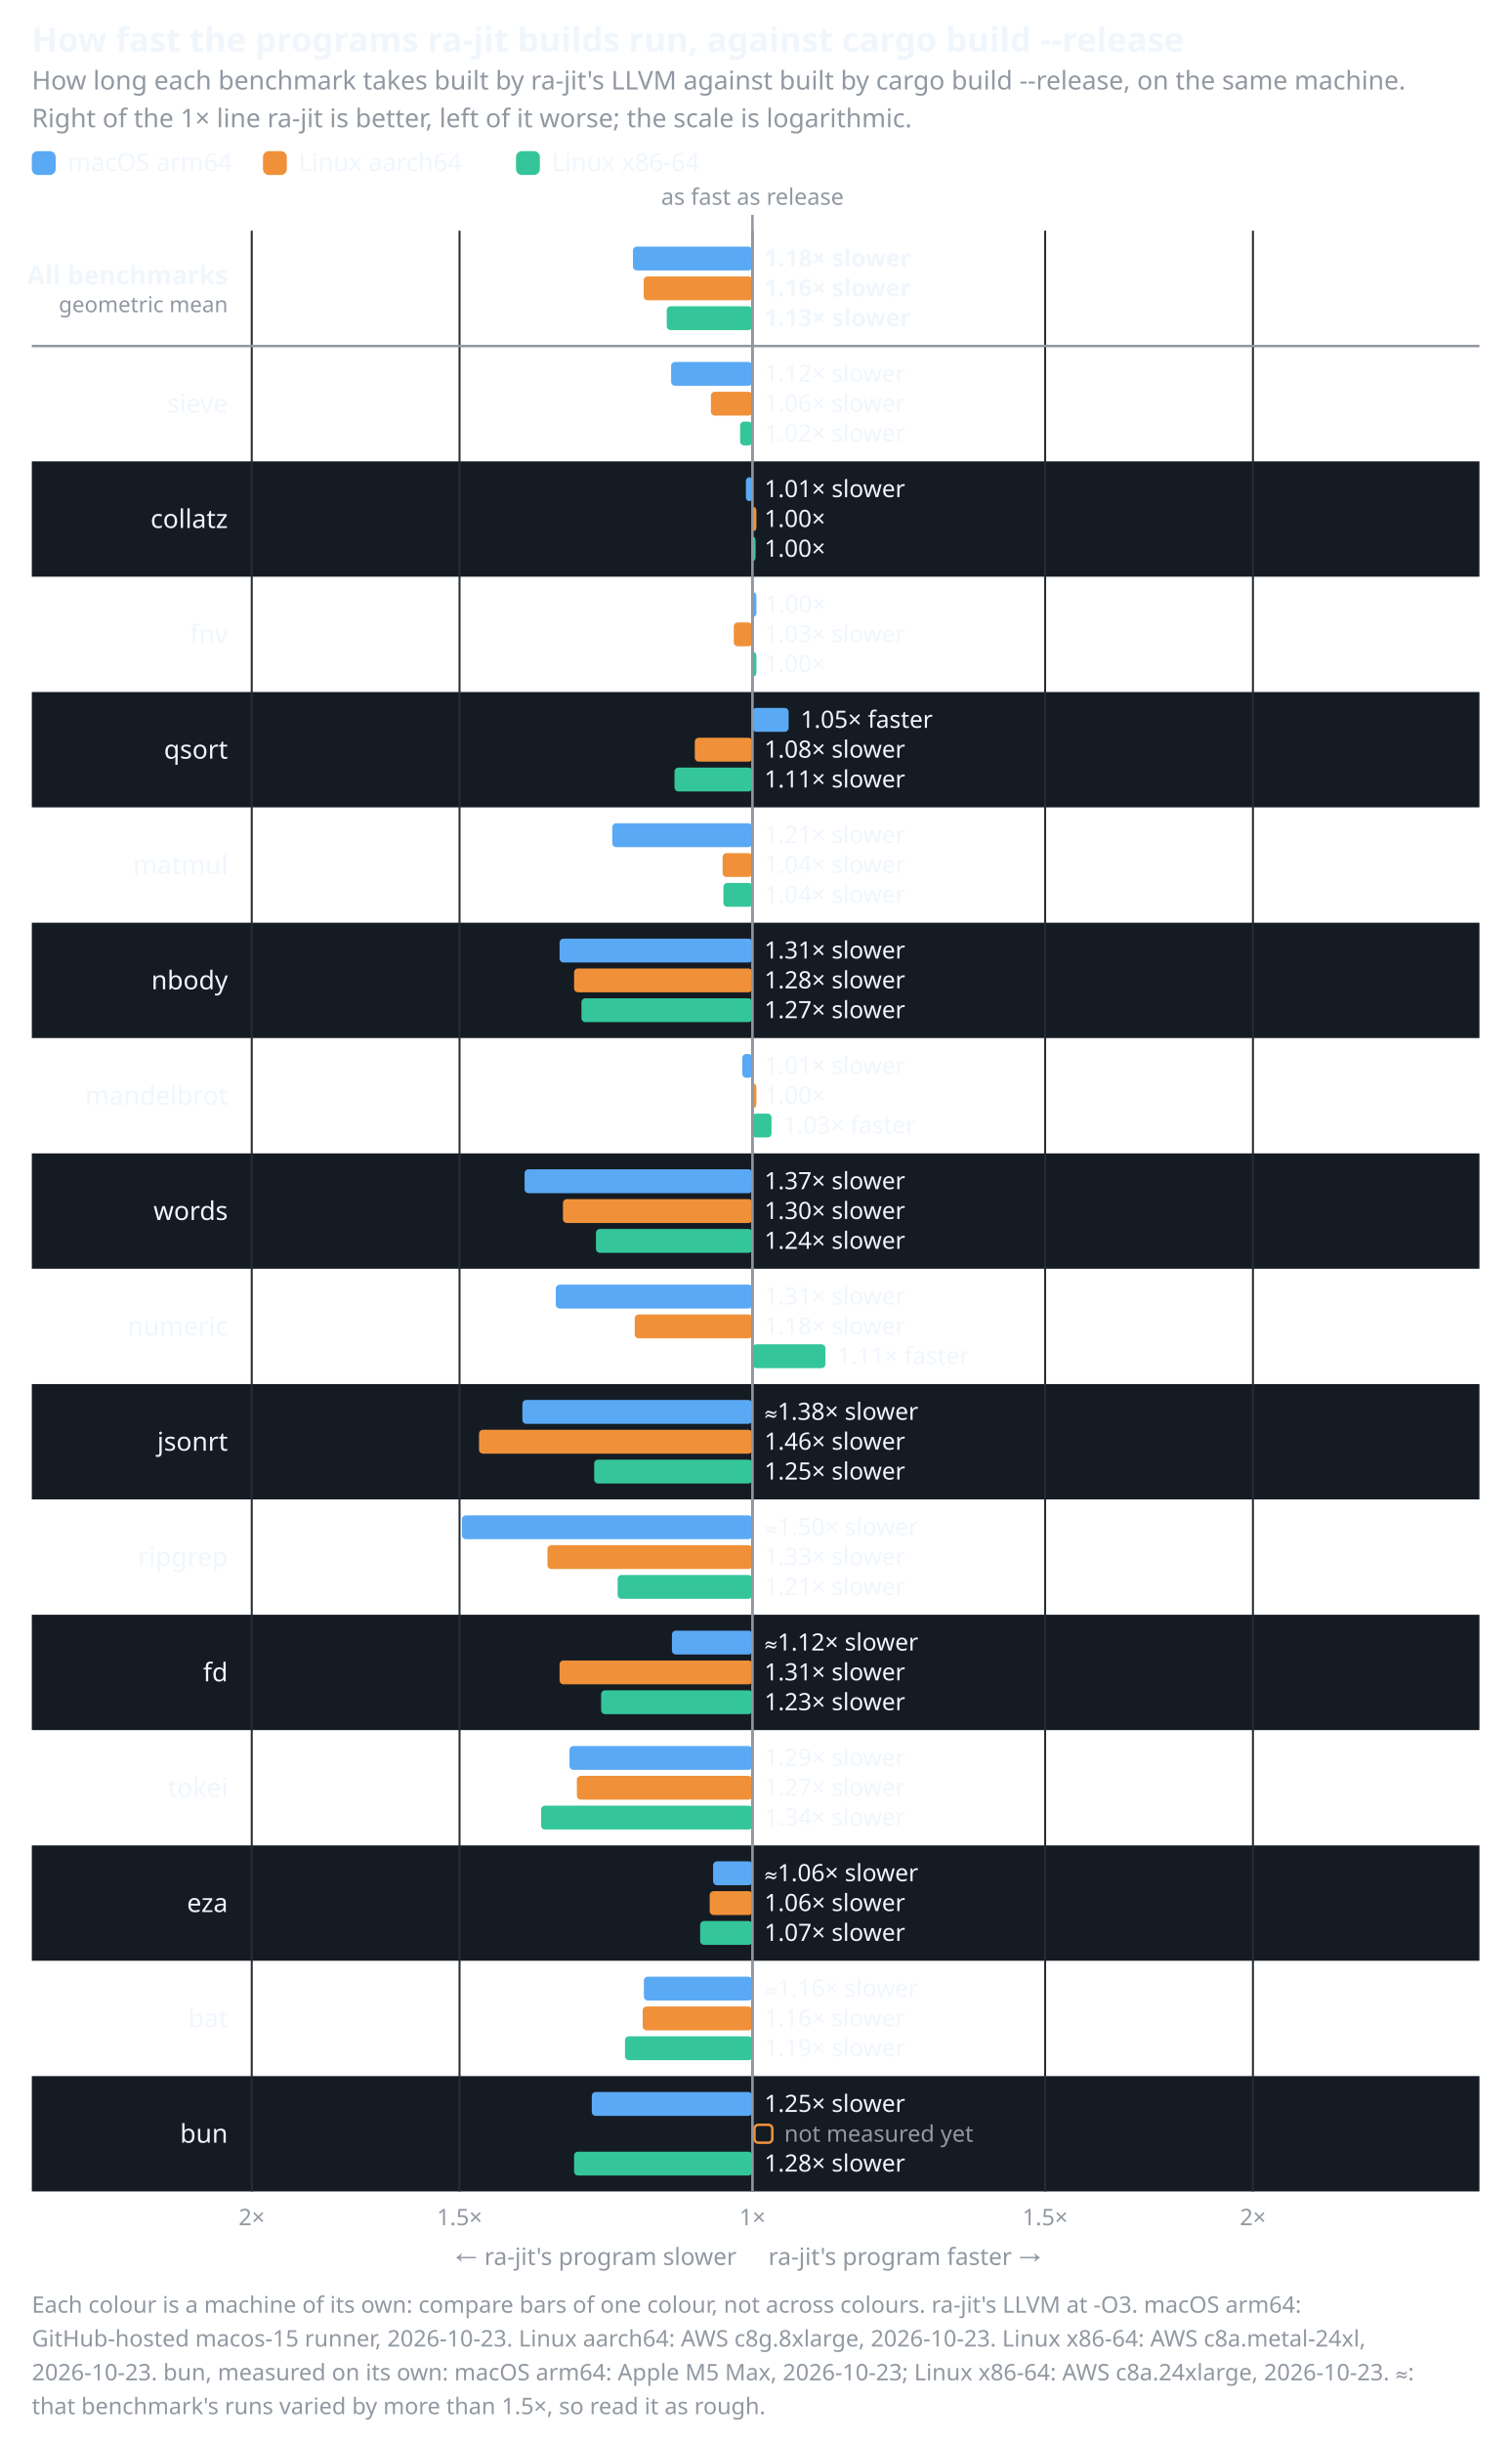
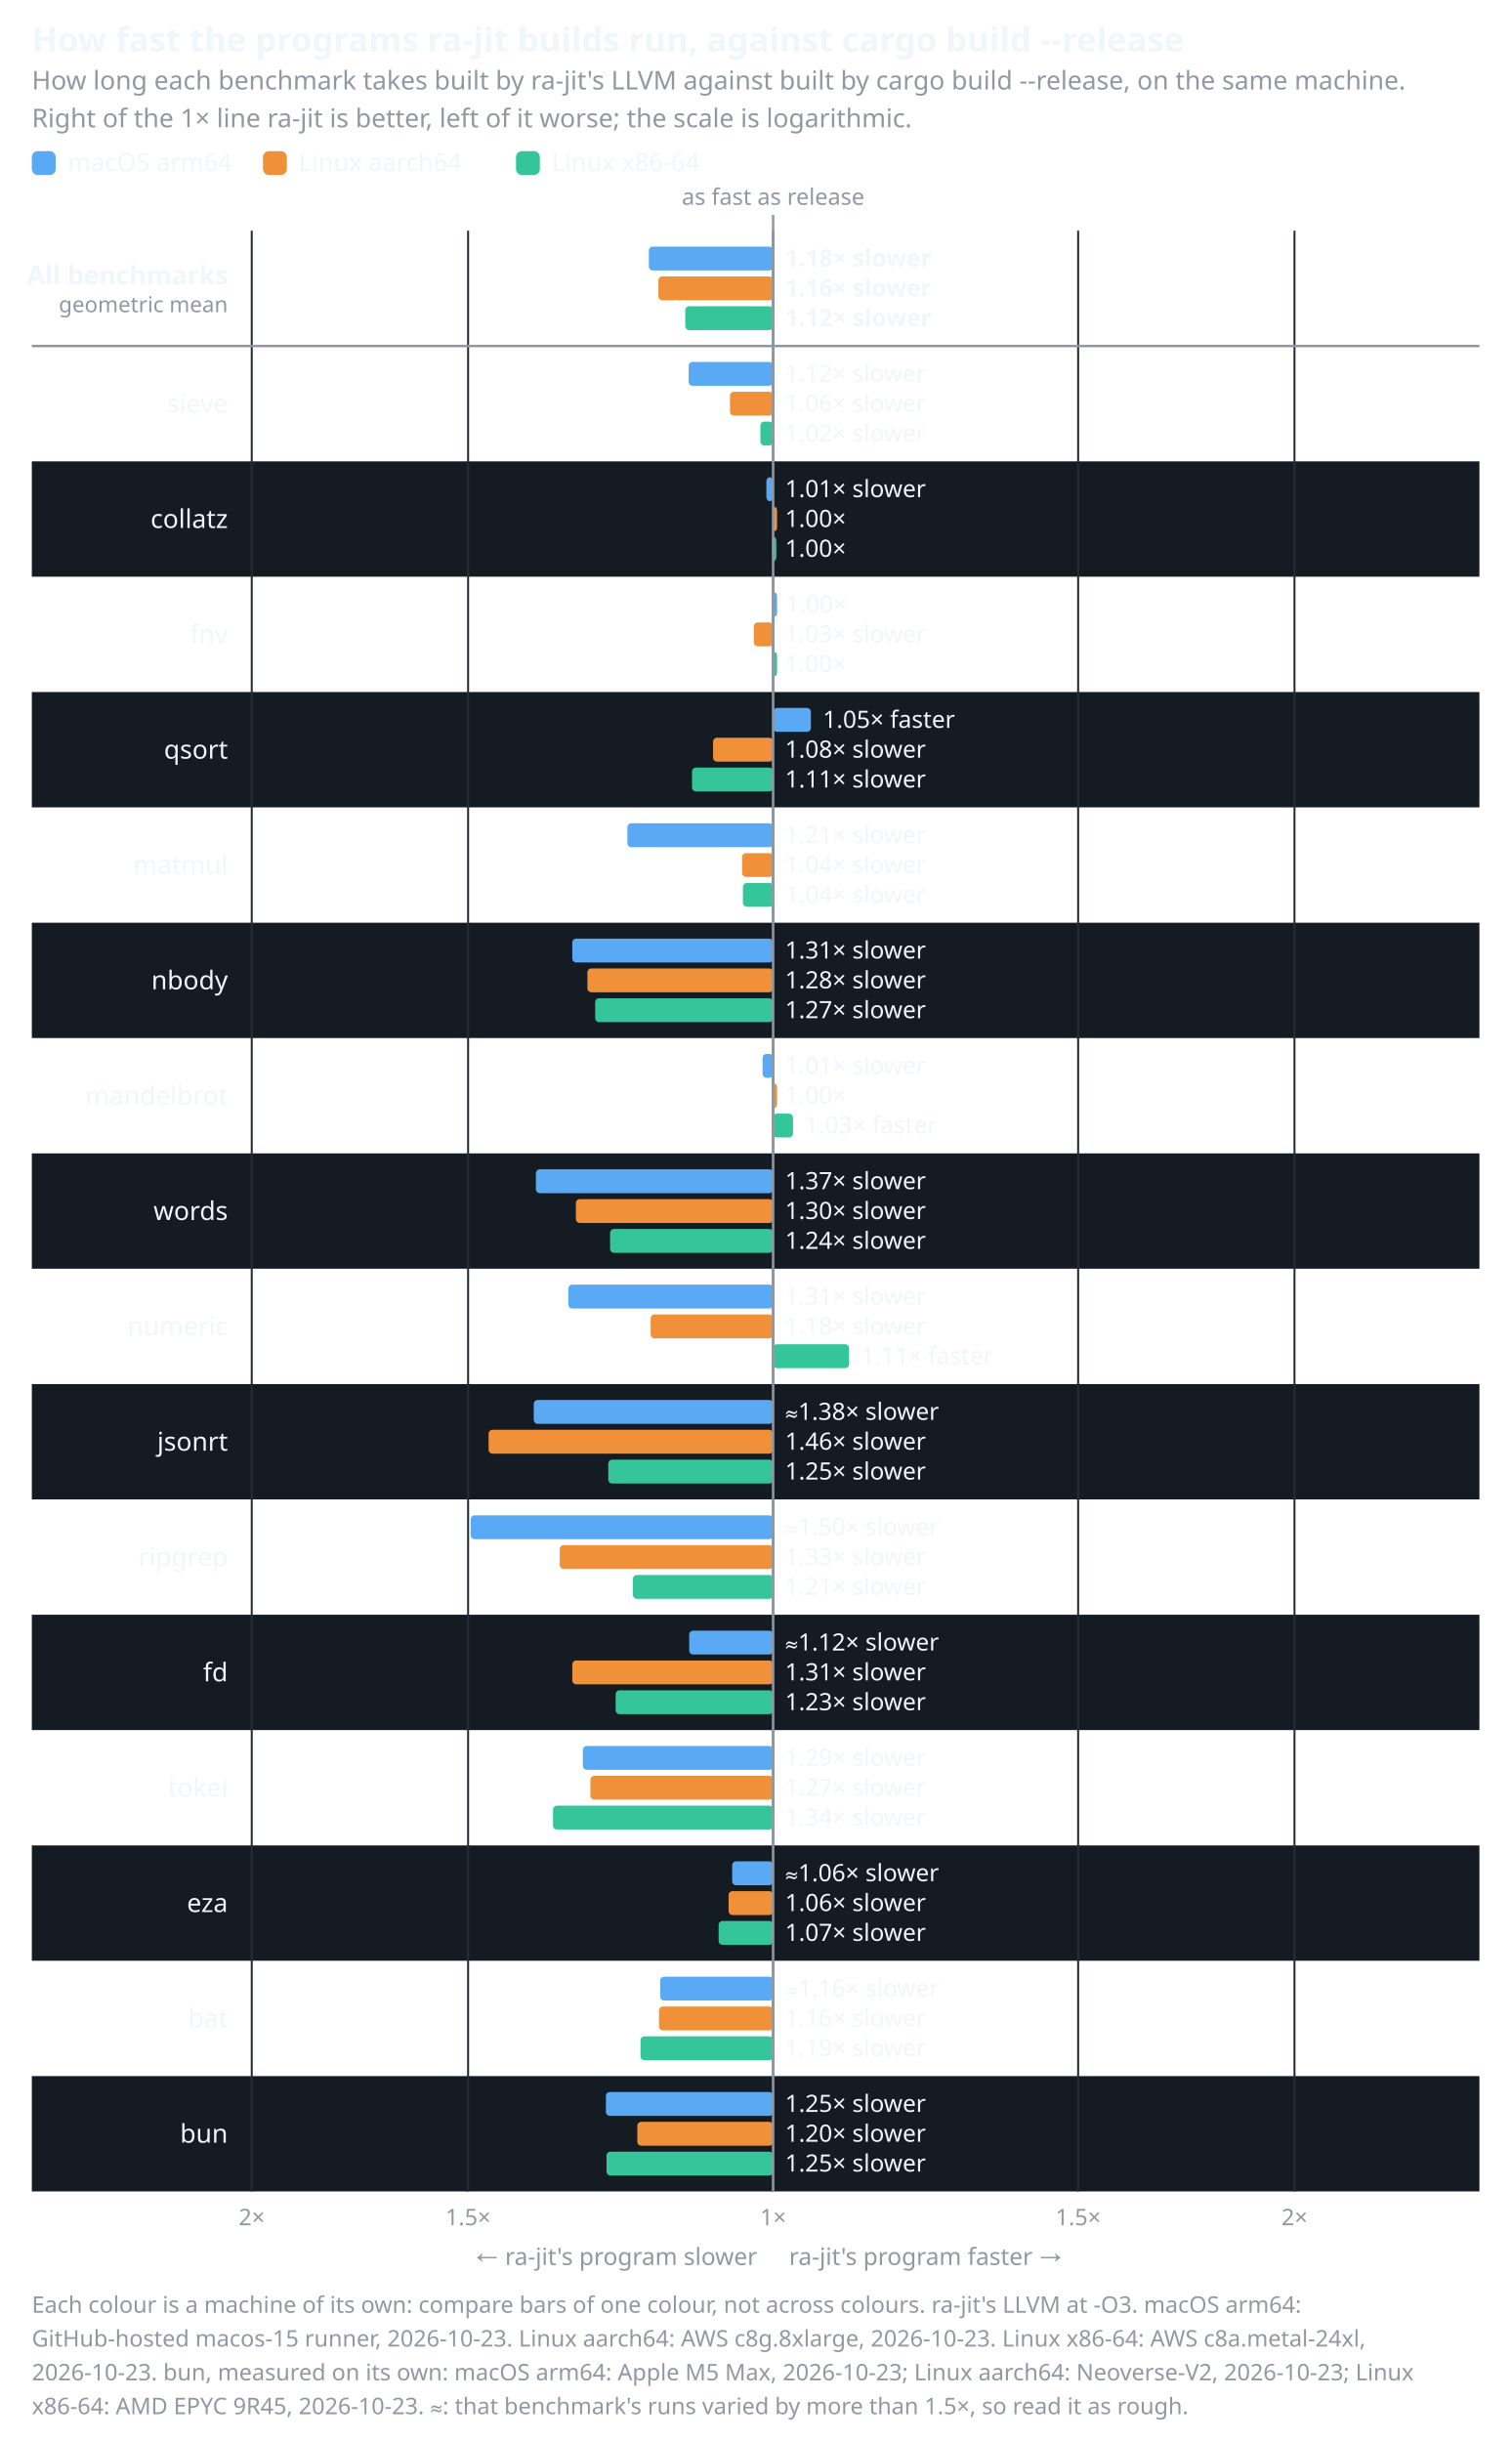
<svg xmlns="http://www.w3.org/2000/svg" width="760" height="1228" viewBox="0 0 760 1228" role="img" aria-label="How fast the programs ra-jit builds run, against cargo build --release">
  <style>text{font-family:-apple-system, BlinkMacSystemFont, 'Segoe UI', 'Noto Sans', Helvetica, Arial, sans-serif;fill:#f0f6fc}.d{fill:#9198a1}.b{font-weight:600}.v{font-variant-numeric:tabular-nums}.g{stroke:#262c36}.r{stroke:#9198a1;stroke-width:1.25}.z{fill:#151b23}.o{fill:none;stroke-width:1.25}.p0{fill:#5aa9f5}.w0{stroke:#5aa9f5}.p1{fill:#f0913a}.w1{stroke:#f0913a}.p2{fill:#34c69a}.w2{stroke:#34c69a}</style>
  <text x="16" y="26" font-size="17" class="b">How fast the programs ra-jit builds run, against cargo build --release</text>
  <text x="16" y="45" font-size="13" class="d">How long each benchmark takes built by ra-jit's LLVM against built by cargo build --release, on the same machine.</text>
  <text x="16" y="64" font-size="13" class="d">Right of the 1× line ra-jit is better, left of it worse; the scale is logarithmic.</text>
  <rect x="16" y="76" width="12" height="12" rx="3" class="p0" />
  <text x="34" y="86" font-size="12.5">macOS arm64</text>
  <rect x="132.25" y="76" width="12" height="12" rx="3" class="p1" />
  <text x="150.2" y="86" font-size="12.5">Linux aarch64</text>
  <rect x="259.5" y="76" width="12" height="12" rx="3" class="p2" />
  <text x="277.5" y="86" font-size="12.5">Linux x86-64</text>
  <rect x="16" y="1044" width="728" height="58" class="z" />
  <rect x="16" y="928" width="728" height="58" class="z" />
  <rect x="16" y="812" width="728" height="58" class="z" />
  <rect x="16" y="696" width="728" height="58" class="z" />
  <rect x="16" y="580" width="728" height="58" class="z" />
  <rect x="16" y="464" width="728" height="58" class="z" />
  <rect x="16" y="348" width="728" height="58" class="z" />
  <rect x="16" y="232" width="728" height="58" class="z" />
  <line x1="126.6" y1="116" x2="126.6" y2="1102" class="g" />
-   <line x1="231.1" y1="116" x2="231.1" y2="1102" class="g" />
-   <line x1="378.4" y1="116" x2="378.4" y2="1102" class="g" />
-   <line x1="525.6" y1="116" x2="525.6" y2="1102" class="g" />
-   <line x1="630.1" y1="116" x2="630.1" y2="1102" class="g" />
+   <line x1="235.4" y1="116" x2="235.4" y2="1102" class="g" />
+   <line x1="388.8" y1="116" x2="388.8" y2="1102" class="g" />
+   <line x1="542.2" y1="116" x2="542.2" y2="1102" class="g" />
+   <line x1="651" y1="116" x2="651" y2="1102" class="g" />
  <line x1="16" y1="174" x2="744" y2="174" class="r" />
-   <rect x="318.3" y="124" width="60" height="12" rx="2" class="p0" />
-   <rect x="323.7" y="139" width="54.7" height="12" rx="2" class="p1" />
-   <rect x="335.3" y="154" width="43" height="12" rx="2" class="p2" />
-   <rect x="337.5" y="182" width="40.8" height="12" rx="2" class="p0" />
-   <rect x="357.5" y="197" width="20.8" height="12" rx="2" class="p1" />
-   <rect x="372.2" y="212" width="6.1" height="12" rx="2" class="p2" />
-   <rect x="375.1" y="240" width="3.3" height="12" rx="2" class="p0" />
-   <rect x="378.4" y="255" width="2" height="12" rx="2" class="p1" />
-   <rect x="378" y="270" width="2" height="12" rx="2" class="p2" />
-   <rect x="378.4" y="298" width="2" height="12" rx="2" class="p0" />
-   <rect x="369" y="313" width="9.3" height="12" rx="2" class="p1" />
-   <rect x="378.4" y="328" width="2" height="12" rx="2" class="p2" />
-   <rect x="378.4" y="356" width="18.2" height="12" rx="2" class="p0" />
-   <rect x="349.4" y="371" width="29" height="12" rx="2" class="p1" />
-   <rect x="339.2" y="386" width="39.2" height="12" rx="2" class="p2" />
-   <rect x="307.9" y="414" width="70.4" height="12" rx="2" class="p0" />
-   <rect x="363.4" y="429" width="14.9" height="12" rx="2" class="p1" />
-   <rect x="363.8" y="444" width="14.6" height="12" rx="2" class="p2" />
-   <rect x="281.4" y="472" width="97" height="12" rx="2" class="p0" />
-   <rect x="288.7" y="487" width="89.6" height="12" rx="2" class="p1" />
-   <rect x="292.4" y="502" width="85.9" height="12" rx="2" class="p2" />
-   <rect x="373.3" y="530" width="5" height="12" rx="2" class="p0" />
-   <rect x="378.4" y="545" width="2" height="12" rx="2" class="p1" />
-   <rect x="378.4" y="560" width="9.6" height="12" rx="2" class="p2" />
-   <rect x="263.8" y="588" width="114.6" height="12" rx="2" class="p0" />
-   <rect x="283.1" y="603" width="95.3" height="12" rx="2" class="p1" />
-   <rect x="299.7" y="618" width="78.7" height="12" rx="2" class="p2" />
-   <rect x="279.5" y="646" width="98.9" height="12" rx="2" class="p0" />
-   <rect x="319.2" y="661" width="59.2" height="12" rx="2" class="p1" />
-   <rect x="378.4" y="676" width="36.7" height="12" rx="2" class="p2" />
-   <rect x="262.7" y="704" width="115.6" height="12" rx="2" class="p0" />
-   <rect x="240.9" y="719" width="137.4" height="12" rx="2" class="p1" />
-   <rect x="298.8" y="734" width="79.6" height="12" rx="2" class="p2" />
-   <rect x="232.3" y="762" width="146" height="12" rx="2" class="p0" />
-   <rect x="275.3" y="777" width="103" height="12" rx="2" class="p1" />
-   <rect x="310.6" y="792" width="67.7" height="12" rx="2" class="p2" />
-   <rect x="337.9" y="820" width="40.5" height="12" rx="2" class="p0" />
-   <rect x="281.4" y="835" width="97" height="12" rx="2" class="p1" />
-   <rect x="302.3" y="850" width="76.1" height="12" rx="2" class="p2" />
-   <rect x="286.4" y="878" width="91.9" height="12" rx="2" class="p0" />
-   <rect x="290.1" y="893" width="88.2" height="12" rx="2" class="p1" />
-   <rect x="272.1" y="908" width="106.3" height="12" rx="2" class="p2" />
-   <rect x="358.6" y="936" width="19.8" height="12" rx="2" class="p0" />
-   <rect x="356.9" y="951" width="21.5" height="12" rx="2" class="p1" />
-   <rect x="352.1" y="966" width="26.3" height="12" rx="2" class="p2" />
-   <rect x="323.8" y="994" width="54.5" height="12" rx="2" class="p0" />
-   <rect x="323.2" y="1009" width="55.1" height="12" rx="2" class="p1" />
-   <rect x="314.3" y="1024" width="64.1" height="12" rx="2" class="p2" />
-   <rect x="297.6" y="1052" width="80.7" height="12" rx="2" class="p0" />
-   <rect x="379.4" y="1068.5" width="9" height="9" rx="2" class="o w1" />
-   <rect x="288.7" y="1082" width="89.6" height="12" rx="2" class="p2" />
-   <line x1="378.4" y1="108" x2="378.4" y2="1102" class="r" />
+   <rect x="326.3" y="124" width="62.5" height="12" rx="2" class="p0" />
+   <rect x="331.1" y="139" width="57.7" height="12" rx="2" class="p1" />
+   <rect x="344.6" y="154" width="44.2" height="12" rx="2" class="p2" />
+   <rect x="346.3" y="182" width="42.5" height="12" rx="2" class="p0" />
+   <rect x="367.1" y="197" width="21.7" height="12" rx="2" class="p1" />
+   <rect x="382.4" y="212" width="6.4" height="12" rx="2" class="p2" />
+   <rect x="385.4" y="240" width="3.4" height="12" rx="2" class="p0" />
+   <rect x="388.8" y="255" width="2" height="12" rx="2" class="p1" />
+   <rect x="388.4" y="270" width="2" height="12" rx="2" class="p2" />
+   <rect x="388.8" y="298" width="2" height="12" rx="2" class="p0" />
+   <rect x="379.1" y="313" width="9.7" height="12" rx="2" class="p1" />
+   <rect x="388.8" y="328" width="2" height="12" rx="2" class="p2" />
+   <rect x="388.8" y="356" width="19" height="12" rx="2" class="p0" />
+   <rect x="358.6" y="371" width="30.2" height="12" rx="2" class="p1" />
+   <rect x="348" y="386" width="40.8" height="12" rx="2" class="p2" />
+   <rect x="315.5" y="414" width="73.3" height="12" rx="2" class="p0" />
+   <rect x="373.2" y="429" width="15.6" height="12" rx="2" class="p1" />
+   <rect x="373.6" y="444" width="15.2" height="12" rx="2" class="p2" />
+   <rect x="287.8" y="472" width="101" height="12" rx="2" class="p0" />
+   <rect x="295.4" y="487" width="93.4" height="12" rx="2" class="p1" />
+   <rect x="299.3" y="502" width="89.5" height="12" rx="2" class="p2" />
+   <rect x="383.5" y="530" width="5.3" height="12" rx="2" class="p0" />
+   <rect x="388.8" y="545" width="2" height="12" rx="2" class="p1" />
+   <rect x="388.8" y="560" width="10" height="12" rx="2" class="p2" />
+   <rect x="269.5" y="588" width="119.3" height="12" rx="2" class="p0" />
+   <rect x="289.6" y="603" width="99.2" height="12" rx="2" class="p1" />
+   <rect x="306.8" y="618" width="82" height="12" rx="2" class="p2" />
+   <rect x="285.8" y="646" width="103" height="12" rx="2" class="p0" />
+   <rect x="327.2" y="661" width="61.6" height="12" rx="2" class="p1" />
+   <rect x="388.8" y="676" width="38.2" height="12" rx="2" class="p2" />
+   <rect x="268.4" y="704" width="120.4" height="12" rx="2" class="p0" />
+   <rect x="245.7" y="719" width="143.1" height="12" rx="2" class="p1" />
+   <rect x="305.9" y="734" width="82.9" height="12" rx="2" class="p2" />
+   <rect x="236.7" y="762" width="152.1" height="12" rx="2" class="p0" />
+   <rect x="281.5" y="777" width="107.3" height="12" rx="2" class="p1" />
+   <rect x="318.3" y="792" width="70.5" height="12" rx="2" class="p2" />
+   <rect x="346.6" y="820" width="42.2" height="12" rx="2" class="p0" />
+   <rect x="287.8" y="835" width="101" height="12" rx="2" class="p1" />
+   <rect x="309.6" y="850" width="79.2" height="12" rx="2" class="p2" />
+   <rect x="293.1" y="878" width="95.7" height="12" rx="2" class="p0" />
+   <rect x="296.9" y="893" width="91.9" height="12" rx="2" class="p1" />
+   <rect x="278.1" y="908" width="110.7" height="12" rx="2" class="p2" />
+   <rect x="368.2" y="936" width="20.6" height="12" rx="2" class="p0" />
+   <rect x="366.4" y="951" width="22.4" height="12" rx="2" class="p1" />
+   <rect x="361.4" y="966" width="27.4" height="12" rx="2" class="p2" />
+   <rect x="332" y="994" width="56.8" height="12" rx="2" class="p0" />
+   <rect x="331.4" y="1009" width="57.4" height="12" rx="2" class="p1" />
+   <rect x="322.1" y="1024" width="66.7" height="12" rx="2" class="p2" />
+   <rect x="304.7" y="1052" width="84.1" height="12" rx="2" class="p0" />
+   <rect x="320.5" y="1067" width="68.3" height="12" rx="2" class="p1" />
+   <rect x="305" y="1082" width="83.8" height="12" rx="2" class="p2" />
+   <line x1="388.8" y1="108" x2="388.8" y2="1102" class="r" />
  <text x="126.6" y="1119" font-size="11.5" text-anchor="middle" class="d v">2×</text>
-   <text x="231.1" y="1119" font-size="11.5" text-anchor="middle" class="d v">1.5×</text>
-   <text x="378.4" y="1119" font-size="11.5" text-anchor="middle" class="d v">1×</text>
-   <text x="525.6" y="1119" font-size="11.5" text-anchor="middle" class="d v">1.5×</text>
-   <text x="630.1" y="1119" font-size="11.5" text-anchor="middle" class="d v">2×</text>
+   <text x="235.4" y="1119" font-size="11.5" text-anchor="middle" class="d v">1.5×</text>
+   <text x="388.8" y="1119" font-size="11.5" text-anchor="middle" class="d v">1×</text>
+   <text x="542.2" y="1119" font-size="11.5" text-anchor="middle" class="d v">1.5×</text>
+   <text x="651" y="1119" font-size="11.5" text-anchor="middle" class="d v">2×</text>
  <text x="114.6" y="143" font-size="13" text-anchor="end" class="b">All benchmarks</text>
  <text x="114.6" y="157" font-size="11" text-anchor="end" class="d">geometric mean</text>
-   <text x="384.4" y="134" font-size="12" class="v b">1.18× slower</text>
-   <text x="384.4" y="149" font-size="12" class="v b">1.16× slower</text>
-   <text x="384.4" y="164" font-size="12" class="v b">1.13× slower</text>
+   <text x="394.8" y="134" font-size="12" class="v b">1.18× slower</text>
+   <text x="394.8" y="149" font-size="12" class="v b">1.16× slower</text>
+   <text x="394.8" y="164" font-size="12" class="v b">1.12× slower</text>
  <text x="114.6" y="207.5" font-size="13" text-anchor="end">sieve</text>
-   <text x="384.4" y="192" font-size="12" class="v">1.12× slower</text>
-   <text x="384.4" y="207" font-size="12" class="v">1.06× slower</text>
-   <text x="384.4" y="222" font-size="12" class="v">1.02× slower</text>
+   <text x="394.8" y="192" font-size="12" class="v">1.12× slower</text>
+   <text x="394.8" y="207" font-size="12" class="v">1.06× slower</text>
+   <text x="394.8" y="222" font-size="12" class="v">1.02× slower</text>
  <text x="114.6" y="265.5" font-size="13" text-anchor="end">collatz</text>
-   <text x="384.4" y="250" font-size="12" class="v">1.01× slower</text>
-   <text x="384.4" y="265" font-size="12" class="v">1.00×</text>
-   <text x="384.4" y="280" font-size="12" class="v">1.00×</text>
+   <text x="394.8" y="250" font-size="12" class="v">1.01× slower</text>
+   <text x="394.8" y="265" font-size="12" class="v">1.00×</text>
+   <text x="394.8" y="280" font-size="12" class="v">1.00×</text>
  <text x="114.6" y="323.5" font-size="13" text-anchor="end">fnv</text>
-   <text x="384.7" y="308" font-size="12" class="v">1.00×</text>
-   <text x="384.4" y="323" font-size="12" class="v">1.03× slower</text>
-   <text x="384.4" y="338" font-size="12" class="v">1.00×</text>
+   <text x="395.2" y="308" font-size="12" class="v">1.00×</text>
+   <text x="394.8" y="323" font-size="12" class="v">1.03× slower</text>
+   <text x="394.8" y="338" font-size="12" class="v">1.00×</text>
  <text x="114.6" y="381.5" font-size="13" text-anchor="end">qsort</text>
-   <text x="402.6" y="366" font-size="12" class="v">1.05× faster</text>
-   <text x="384.4" y="381" font-size="12" class="v">1.08× slower</text>
-   <text x="384.4" y="396" font-size="12" class="v">1.11× slower</text>
+   <text x="413.8" y="366" font-size="12" class="v">1.05× faster</text>
+   <text x="394.8" y="381" font-size="12" class="v">1.08× slower</text>
+   <text x="394.8" y="396" font-size="12" class="v">1.11× slower</text>
  <text x="114.6" y="439.5" font-size="13" text-anchor="end">matmul</text>
-   <text x="384.4" y="424" font-size="12" class="v">1.21× slower</text>
-   <text x="384.4" y="439" font-size="12" class="v">1.04× slower</text>
-   <text x="384.4" y="454" font-size="12" class="v">1.04× slower</text>
+   <text x="394.8" y="424" font-size="12" class="v">1.21× slower</text>
+   <text x="394.8" y="439" font-size="12" class="v">1.04× slower</text>
+   <text x="394.8" y="454" font-size="12" class="v">1.04× slower</text>
  <text x="114.6" y="497.5" font-size="13" text-anchor="end">nbody</text>
-   <text x="384.4" y="482" font-size="12" class="v">1.31× slower</text>
-   <text x="384.4" y="497" font-size="12" class="v">1.28× slower</text>
-   <text x="384.4" y="512" font-size="12" class="v">1.27× slower</text>
+   <text x="394.8" y="482" font-size="12" class="v">1.31× slower</text>
+   <text x="394.8" y="497" font-size="12" class="v">1.28× slower</text>
+   <text x="394.8" y="512" font-size="12" class="v">1.27× slower</text>
  <text x="114.6" y="555.5" font-size="13" text-anchor="end">mandelbrot</text>
-   <text x="384.4" y="540" font-size="12" class="v">1.01× slower</text>
-   <text x="384.4" y="555" font-size="12" class="v">1.00×</text>
-   <text x="393.9" y="570" font-size="12" class="v">1.03× faster</text>
+   <text x="394.8" y="540" font-size="12" class="v">1.01× slower</text>
+   <text x="394.8" y="555" font-size="12" class="v">1.00×</text>
+   <text x="404.8" y="570" font-size="12" class="v">1.03× faster</text>
  <text x="114.6" y="613.5" font-size="13" text-anchor="end">words</text>
-   <text x="384.4" y="598" font-size="12" class="v">1.37× slower</text>
-   <text x="384.4" y="613" font-size="12" class="v">1.30× slower</text>
-   <text x="384.4" y="628" font-size="12" class="v">1.24× slower</text>
+   <text x="394.8" y="598" font-size="12" class="v">1.37× slower</text>
+   <text x="394.8" y="613" font-size="12" class="v">1.30× slower</text>
+   <text x="394.8" y="628" font-size="12" class="v">1.24× slower</text>
  <text x="114.6" y="671.5" font-size="13" text-anchor="end">numeric</text>
-   <text x="384.4" y="656" font-size="12" class="v">1.31× slower</text>
-   <text x="384.4" y="671" font-size="12" class="v">1.18× slower</text>
-   <text x="421" y="686" font-size="12" class="v">1.11× faster</text>
+   <text x="394.8" y="656" font-size="12" class="v">1.31× slower</text>
+   <text x="394.8" y="671" font-size="12" class="v">1.18× slower</text>
+   <text x="433" y="686" font-size="12" class="v">1.11× faster</text>
  <text x="114.6" y="729.5" font-size="13" text-anchor="end">jsonrt</text>
-   <text x="384.4" y="714" font-size="12" class="v">≈1.38× slower</text>
-   <text x="384.4" y="729" font-size="12" class="v">1.46× slower</text>
-   <text x="384.4" y="744" font-size="12" class="v">1.25× slower</text>
+   <text x="394.8" y="714" font-size="12" class="v">≈1.38× slower</text>
+   <text x="394.8" y="729" font-size="12" class="v">1.46× slower</text>
+   <text x="394.8" y="744" font-size="12" class="v">1.25× slower</text>
  <text x="114.6" y="787.5" font-size="13" text-anchor="end">ripgrep</text>
-   <text x="384.4" y="772" font-size="12" class="v">≈1.50× slower</text>
-   <text x="384.4" y="787" font-size="12" class="v">1.33× slower</text>
-   <text x="384.4" y="802" font-size="12" class="v">1.21× slower</text>
+   <text x="394.8" y="772" font-size="12" class="v">≈1.50× slower</text>
+   <text x="394.8" y="787" font-size="12" class="v">1.33× slower</text>
+   <text x="394.8" y="802" font-size="12" class="v">1.21× slower</text>
  <text x="114.6" y="845.5" font-size="13" text-anchor="end">fd</text>
-   <text x="384.4" y="830" font-size="12" class="v">≈1.12× slower</text>
-   <text x="384.4" y="845" font-size="12" class="v">1.31× slower</text>
-   <text x="384.4" y="860" font-size="12" class="v">1.23× slower</text>
+   <text x="394.8" y="830" font-size="12" class="v">≈1.12× slower</text>
+   <text x="394.8" y="845" font-size="12" class="v">1.31× slower</text>
+   <text x="394.8" y="860" font-size="12" class="v">1.23× slower</text>
  <text x="114.6" y="903.5" font-size="13" text-anchor="end">tokei</text>
-   <text x="384.4" y="888" font-size="12" class="v">1.29× slower</text>
-   <text x="384.4" y="903" font-size="12" class="v">1.27× slower</text>
-   <text x="384.4" y="918" font-size="12" class="v">1.34× slower</text>
+   <text x="394.8" y="888" font-size="12" class="v">1.29× slower</text>
+   <text x="394.8" y="903" font-size="12" class="v">1.27× slower</text>
+   <text x="394.8" y="918" font-size="12" class="v">1.34× slower</text>
  <text x="114.6" y="961.5" font-size="13" text-anchor="end">eza</text>
-   <text x="384.4" y="946" font-size="12" class="v">≈1.06× slower</text>
-   <text x="384.4" y="961" font-size="12" class="v">1.06× slower</text>
-   <text x="384.4" y="976" font-size="12" class="v">1.07× slower</text>
+   <text x="394.8" y="946" font-size="12" class="v">≈1.06× slower</text>
+   <text x="394.8" y="961" font-size="12" class="v">1.06× slower</text>
+   <text x="394.8" y="976" font-size="12" class="v">1.07× slower</text>
  <text x="114.6" y="1019.5" font-size="13" text-anchor="end">bat</text>
-   <text x="384.4" y="1004" font-size="12" class="v">≈1.16× slower</text>
-   <text x="384.4" y="1019" font-size="12" class="v">1.16× slower</text>
-   <text x="384.4" y="1034" font-size="12" class="v">1.19× slower</text>
+   <text x="394.8" y="1004" font-size="12" class="v">≈1.16× slower</text>
+   <text x="394.8" y="1019" font-size="12" class="v">1.16× slower</text>
+   <text x="394.8" y="1034" font-size="12" class="v">1.19× slower</text>
  <text x="114.6" y="1077.5" font-size="13" text-anchor="end">bun</text>
-   <text x="384.4" y="1062" font-size="12" class="v">1.25× slower</text>
-   <text x="394.4" y="1077" font-size="11.5" class="d">not measured yet</text>
-   <text x="384.4" y="1092" font-size="12" class="v">1.28× slower</text>
-   <text x="378.4" y="103" font-size="11.5" text-anchor="middle" class="d">as fast as release</text>
-   <text x="370.4" y="1139" font-size="12" text-anchor="end" class="d">← ra-jit's program slower</text>
-   <text x="386.4" y="1139" font-size="12" class="d">ra-jit's program faster →</text>
+   <text x="394.8" y="1062" font-size="12" class="v">1.25× slower</text>
+   <text x="394.8" y="1077" font-size="12" class="v">1.20× slower</text>
+   <text x="394.8" y="1092" font-size="12" class="v">1.25× slower</text>
+   <text x="388.8" y="103" font-size="11.5" text-anchor="middle" class="d">as fast as release</text>
+   <text x="380.8" y="1139" font-size="12" text-anchor="end" class="d">← ra-jit's program slower</text>
+   <text x="396.8" y="1139" font-size="12" class="d">ra-jit's program faster →</text>
  <text x="16" y="1163" font-size="11.5" class="d">Each colour is a machine of its own: compare bars of one colour, not across colours. ra-jit's LLVM at -O3. macOS arm64:</text>
  <text x="16" y="1180" font-size="11.5" class="d">GitHub-hosted macos-15 runner, 2026-10-23. Linux aarch64: AWS c8g.8xlarge, 2026-10-23. Linux x86-64: AWS c8a.metal-24xl,</text>
-   <text x="16" y="1197" font-size="11.5" class="d">2026-10-23. bun, measured on its own: macOS arm64: Apple M5 Max, 2026-10-23; Linux x86-64: AWS c8a.24xlarge, 2026-10-23. ≈:</text>
-   <text x="16" y="1214" font-size="11.5" class="d">that benchmark's runs varied by more than 1.5×, so read it as rough.</text>
+   <text x="16" y="1197" font-size="11.5" class="d">2026-10-23. bun, measured on its own: macOS arm64: Apple M5 Max, 2026-10-23; Linux aarch64: Neoverse-V2, 2026-10-23; Linux</text>
+   <text x="16" y="1214" font-size="11.5" class="d">x86-64: AMD EPYC 9R45, 2026-10-23. ≈: that benchmark's runs varied by more than 1.5×, so read it as rough.</text>
</svg>
